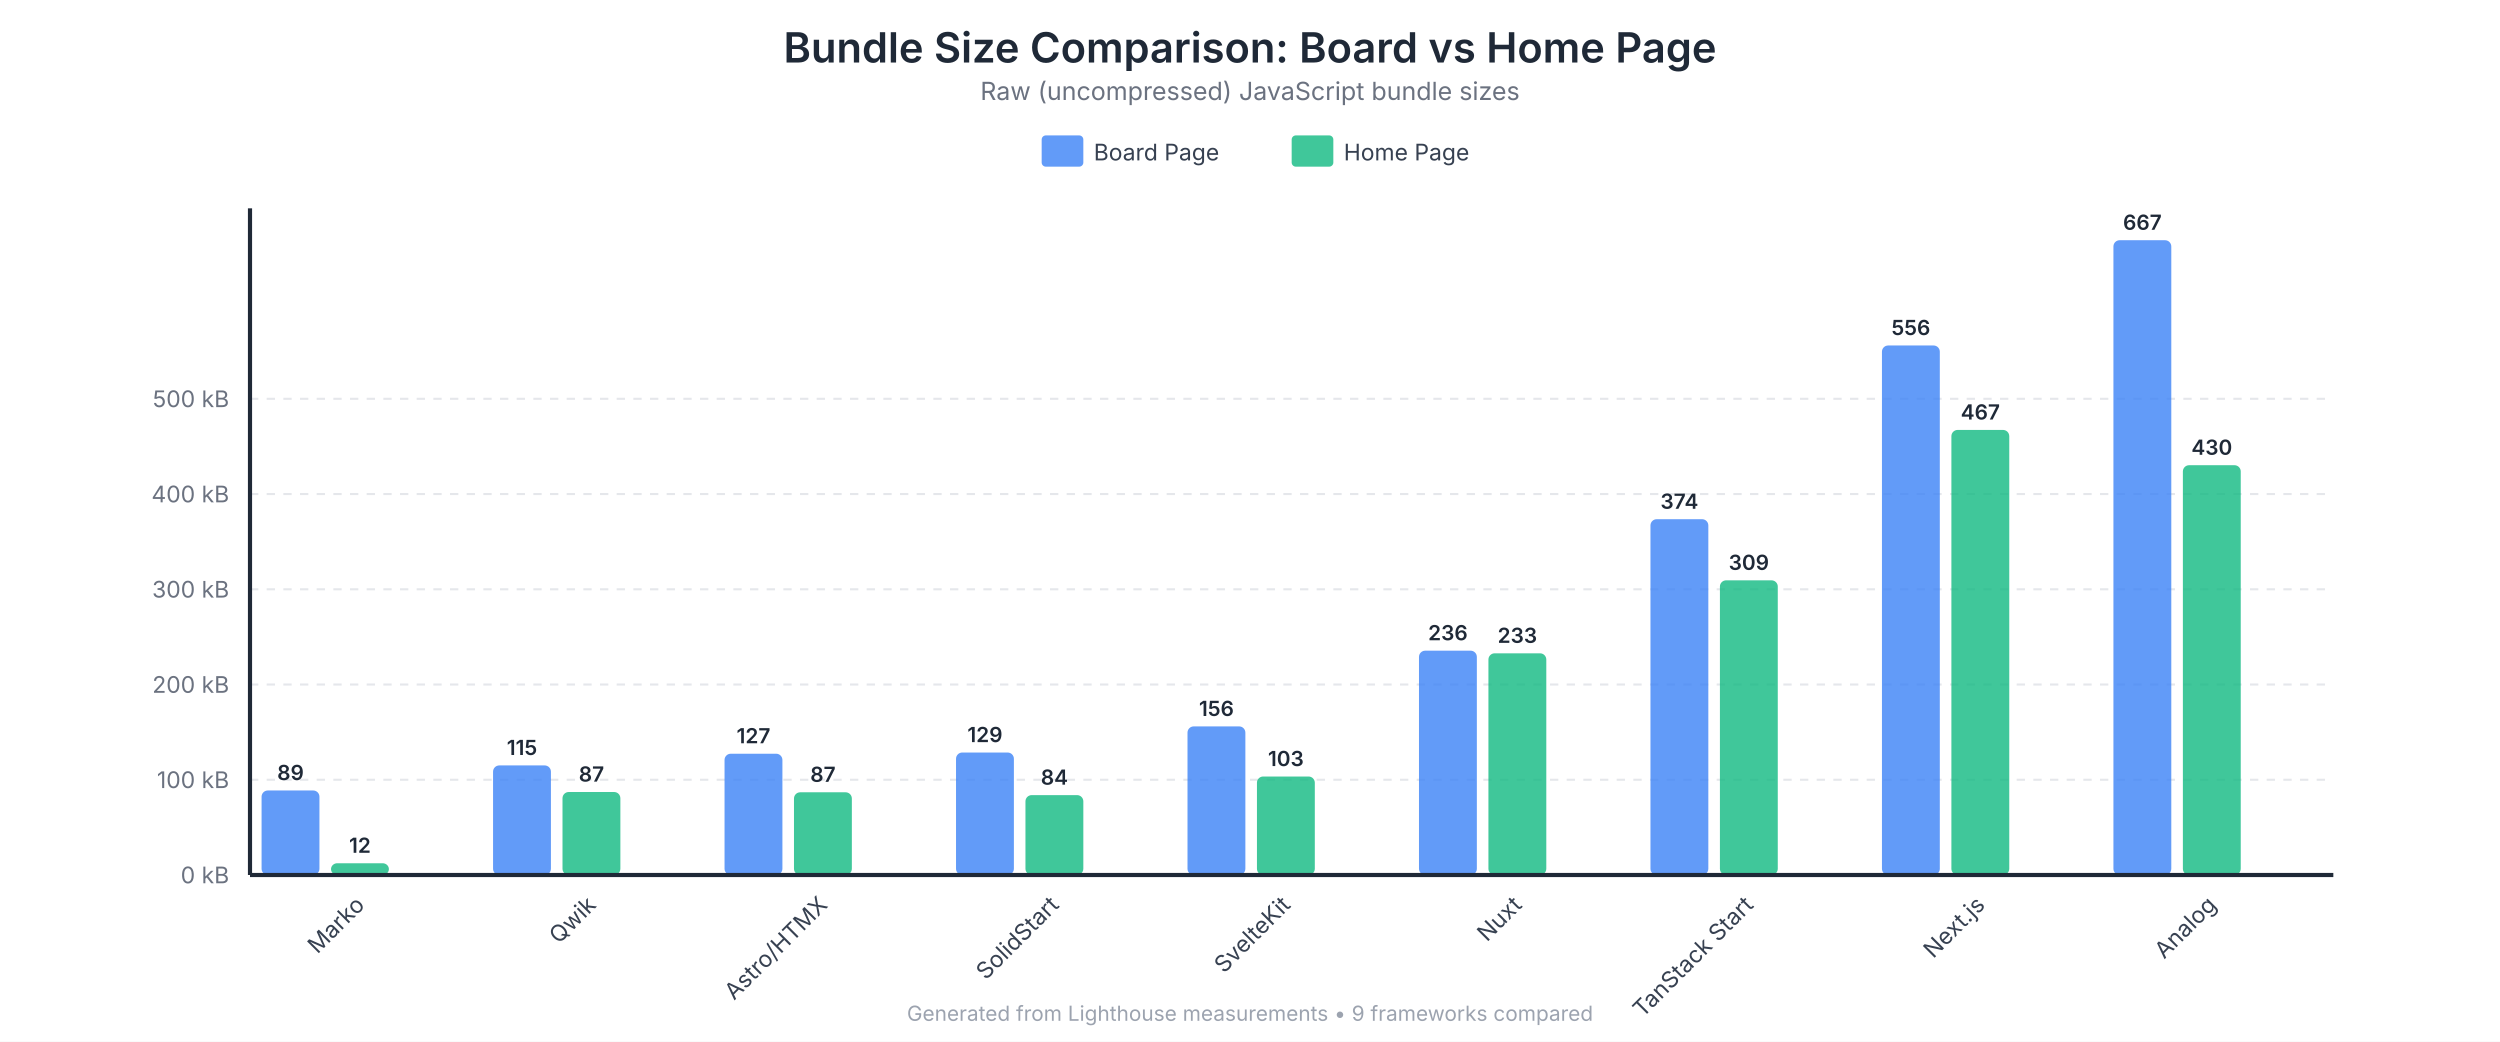
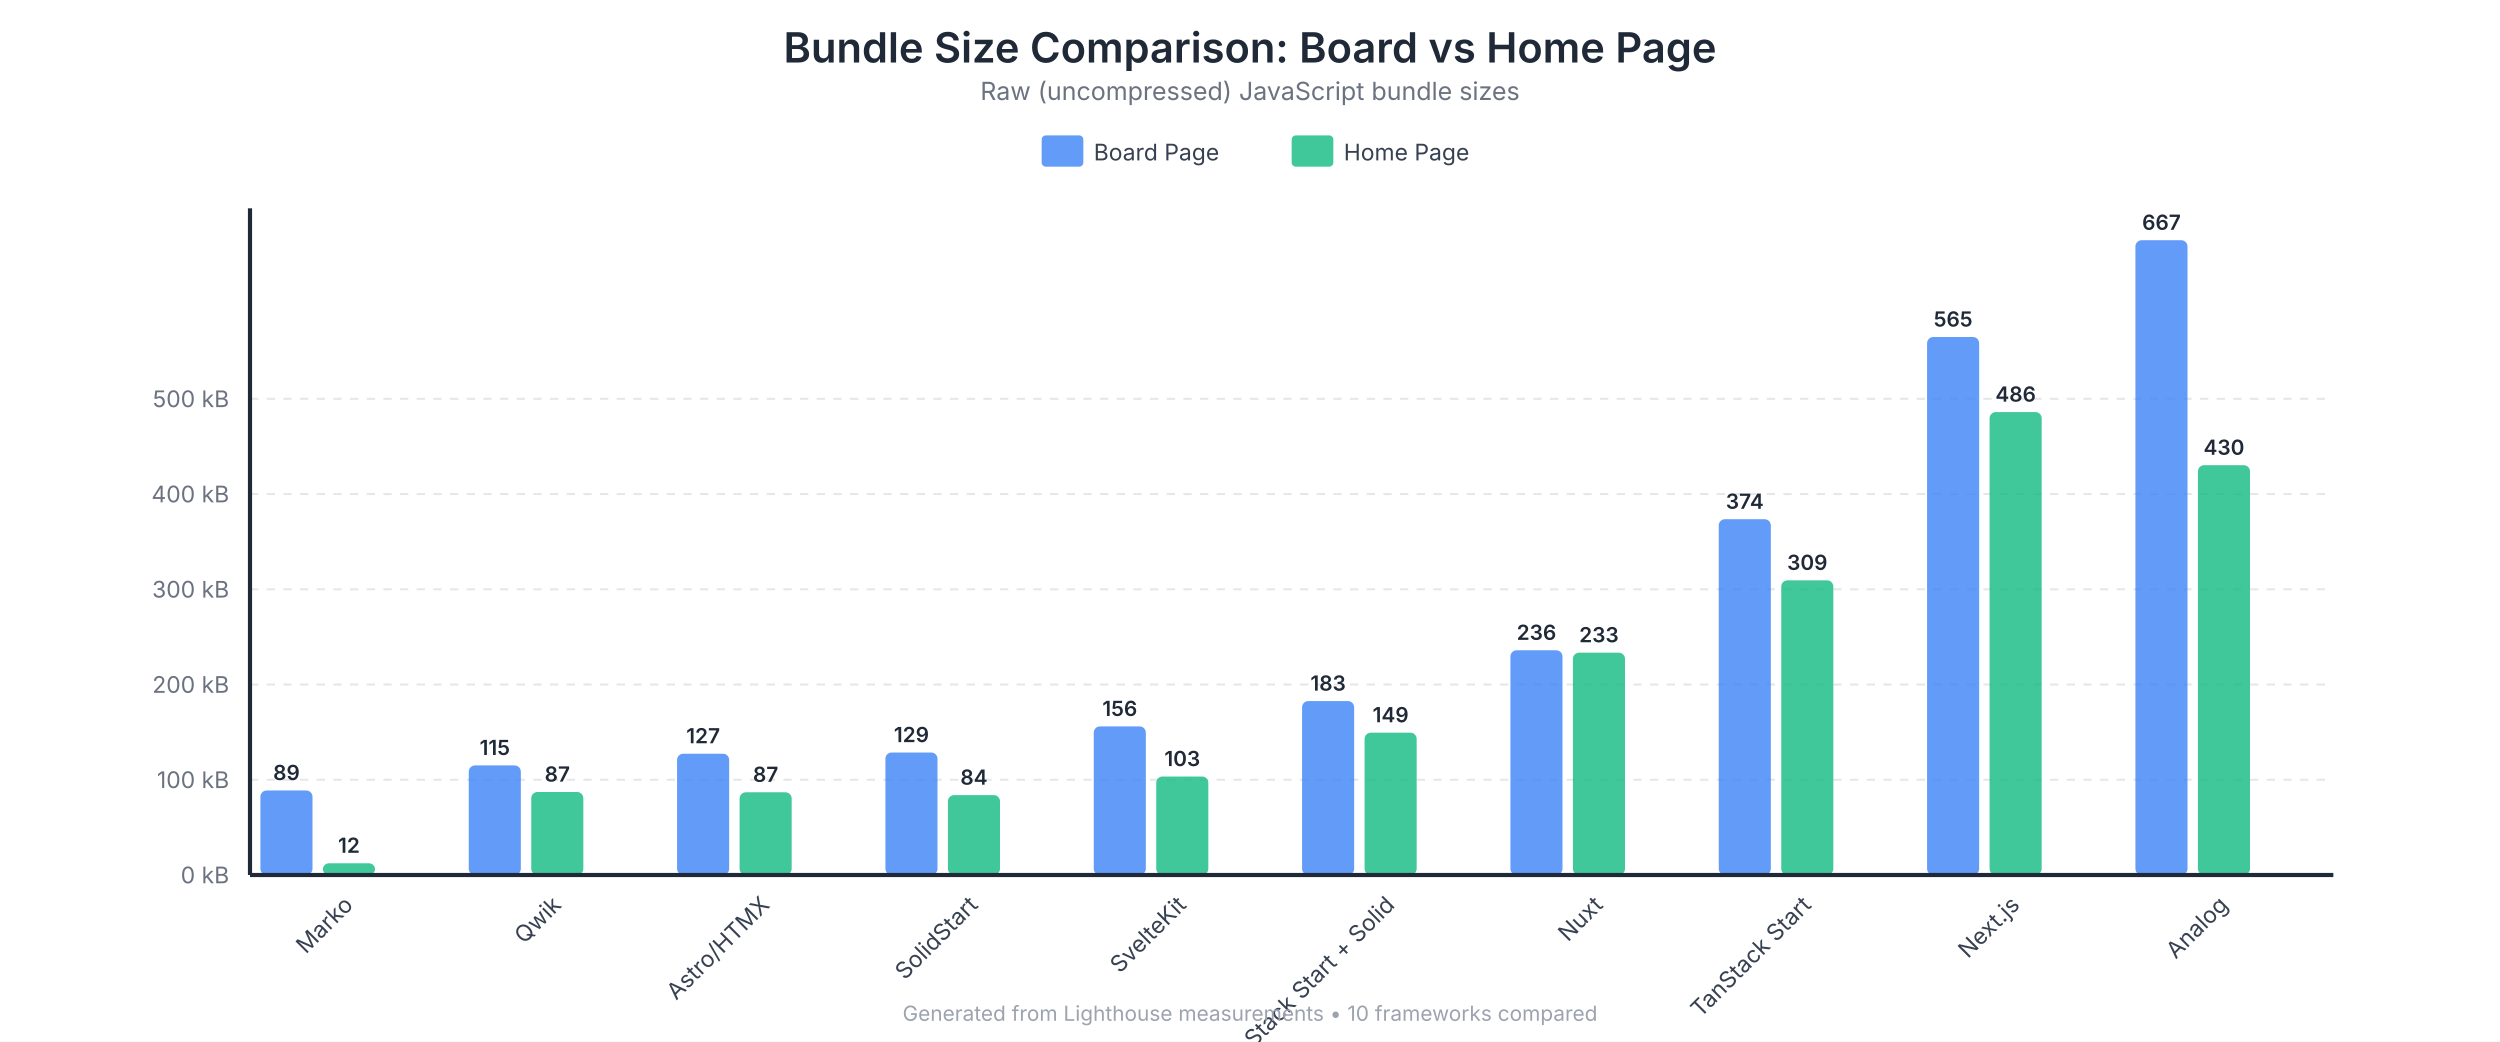
<svg xmlns="http://www.w3.org/2000/svg" viewBox="0 0 1200 500" font-family="system-ui, -apple-system, sans-serif">
  <rect width="1200" height="500" fill="#ffffff" />
  <text x="600.0" y="30" text-anchor="middle" font-size="20" font-weight="600" fill="#1f2937">
    Bundle Size Comparison: Board vs Home Page
  </text>
  <text x="600.0" y="48" text-anchor="middle" font-size="12" fill="#6b7280">
    Raw (uncompressed) JavaScript bundle sizes
  </text>
  <g transform="translate(120, 100)">
    <line x1="0" y1="320.0" x2="1000" y2="320.0" stroke="#e5e7eb" stroke-width="1" stroke-dasharray="4,4" />
    <text x="-10" y="320.0" text-anchor="end" dominant-baseline="middle" font-size="11" fill="#6b7280">0 kB</text>
    <line x1="0" y1="274.286" x2="1000" y2="274.286" stroke="#e5e7eb" stroke-width="1" stroke-dasharray="4,4" />
    <text x="-10" y="274.286" text-anchor="end" dominant-baseline="middle" font-size="11" fill="#6b7280">100 kB</text>
    <line x1="0" y1="228.571" x2="1000" y2="228.571" stroke="#e5e7eb" stroke-width="1" stroke-dasharray="4,4" />
    <text x="-10" y="228.571" text-anchor="end" dominant-baseline="middle" font-size="11" fill="#6b7280">200 kB</text>
    <line x1="0" y1="182.857" x2="1000" y2="182.857" stroke="#e5e7eb" stroke-width="1" stroke-dasharray="4,4" />
    <text x="-10" y="182.857" text-anchor="end" dominant-baseline="middle" font-size="11" fill="#6b7280">300 kB</text>
    <line x1="0" y1="137.143" x2="1000" y2="137.143" stroke="#e5e7eb" stroke-width="1" stroke-dasharray="4,4" />
    <text x="-10" y="137.143" text-anchor="end" dominant-baseline="middle" font-size="11" fill="#6b7280">400 kB</text>
    <line x1="0" y1="91.429" x2="1000" y2="91.429" stroke="#e5e7eb" stroke-width="1" stroke-dasharray="4,4" />
    <text x="-10" y="91.429" text-anchor="end" dominant-baseline="middle" font-size="11" fill="#6b7280">500 kB</text>
-     <rect x="5.556" y="279.43" width="27.778" height="40.57" fill="#3b82f6" opacity="0.8" rx="3" />
-     <text x="19.444" y="274.43" text-anchor="middle" font-size="10" font-weight="600" fill="#1f2937">89</text>
-     <rect x="38.889" y="314.353" width="27.778" height="5.647" fill="#10b981" opacity="0.8" rx="3" />
-     <text x="52.778" y="309.353" text-anchor="middle" font-size="10" font-weight="600" fill="#1f2937">12</text>
-     <text x="55.556" y="335" text-anchor="end" font-size="11" fill="#374151" transform="rotate(-45, 55.55556, 335)">Marko</text>
-     <rect x="116.667" y="267.403" width="27.778" height="52.597" fill="#3b82f6" opacity="0.8" rx="3" />
-     <text x="130.556" y="262.403" text-anchor="middle" font-size="10" font-weight="600" fill="#1f2937">115</text>
-     <rect x="150.0" y="280.162" width="27.778" height="39.838" fill="#10b981" opacity="0.8" rx="3" />
-     <text x="163.889" y="275.162" text-anchor="middle" font-size="10" font-weight="600" fill="#1f2937">87</text>
-     <text x="166.667" y="335" text-anchor="end" font-size="11" fill="#374151" transform="rotate(-45, 166.6667, 335)">Qwik</text>
-     <rect x="227.778" y="261.783" width="27.778" height="58.217" fill="#3b82f6" opacity="0.8" rx="3" />
-     <text x="241.667" y="256.783" text-anchor="middle" font-size="10" font-weight="600" fill="#1f2937">127</text>
-     <rect x="261.111" y="280.297" width="27.778" height="39.703" fill="#10b981" opacity="0.8" rx="3" />
-     <text x="275.0" y="275.297" text-anchor="middle" font-size="10" font-weight="600" fill="#1f2937">87</text>
-     <text x="277.778" y="335" text-anchor="end" font-size="11" fill="#374151" transform="rotate(-45, 277.7778, 335)">Astro/HTMX</text>
-     <rect x="338.889" y="261.209" width="27.778" height="58.791" fill="#3b82f6" opacity="0.8" rx="3" />
-     <text x="352.778" y="256.209" text-anchor="middle" font-size="10" font-weight="600" fill="#1f2937">129</text>
-     <rect x="372.222" y="281.652" width="27.778" height="38.348" fill="#10b981" opacity="0.8" rx="3" />
-     <text x="386.111" y="276.652" text-anchor="middle" font-size="10" font-weight="600" fill="#1f2937">84</text>
-     <text x="388.889" y="335" text-anchor="end" font-size="11" fill="#374151" transform="rotate(-45, 388.8889, 335)">SolidStart</text>
-     <rect x="450.0" y="248.667" width="27.778" height="71.333" fill="#3b82f6" opacity="0.8" rx="3" />
-     <text x="463.889" y="243.667" text-anchor="middle" font-size="10" font-weight="600" fill="#1f2937">156</text>
-     <rect x="483.333" y="272.721" width="27.778" height="47.279" fill="#10b981" opacity="0.8" rx="3" />
-     <text x="497.222" y="267.721" text-anchor="middle" font-size="10" font-weight="600" fill="#1f2937">103</text>
-     <text x="500.0" y="335" text-anchor="end" font-size="11" fill="#374151" transform="rotate(-45, 500.0, 335)">SvelteKit</text>
-     <rect x="561.111" y="212.322" width="27.778" height="107.678" fill="#3b82f6" opacity="0.8" rx="3" />
-     <text x="575.0" y="207.322" text-anchor="middle" font-size="10" font-weight="600" fill="#1f2937">236</text>
-     <rect x="594.444" y="213.586" width="27.778" height="106.414" fill="#10b981" opacity="0.8" rx="3" />
-     <text x="608.333" y="208.586" text-anchor="middle" font-size="10" font-weight="600" fill="#1f2937">233</text>
-     <text x="611.111" y="335" text-anchor="end" font-size="11" fill="#374151" transform="rotate(-45, 611.1111, 335)">Nuxt</text>
-     <rect x="672.222" y="149.213" width="27.778" height="170.787" fill="#3b82f6" opacity="0.8" rx="3" />
-     <text x="686.111" y="144.213" text-anchor="middle" font-size="10" font-weight="600" fill="#1f2937">374</text>
-     <rect x="705.556" y="178.556" width="27.778" height="141.444" fill="#10b981" opacity="0.8" rx="3" />
-     <text x="719.444" y="173.556" text-anchor="middle" font-size="10" font-weight="600" fill="#1f2937">309</text>
-     <text x="722.222" y="335" text-anchor="end" font-size="11" fill="#374151" transform="rotate(-45, 722.2222, 335)">TanStack Start</text>
-     <rect x="783.333" y="65.829" width="27.778" height="254.171" fill="#3b82f6" opacity="0.8" rx="3" />
-     <text x="797.222" y="60.829" text-anchor="middle" font-size="10" font-weight="600" fill="#1f2937">556</text>
-     <rect x="816.667" y="106.366" width="27.778" height="213.634" fill="#10b981" opacity="0.8" rx="3" />
-     <text x="830.556" y="101.366" text-anchor="middle" font-size="10" font-weight="600" fill="#1f2937">467</text>
-     <text x="833.333" y="335" text-anchor="end" font-size="11" fill="#374151" transform="rotate(-45, 833.3333, 335)">Next.js</text>
-     <rect x="894.444" y="15.304" width="27.778" height="304.696" fill="#3b82f6" opacity="0.8" rx="3" />
-     <text x="908.333" y="10.304" text-anchor="middle" font-size="10" font-weight="600" fill="#1f2937">667</text>
-     <rect x="927.778" y="123.3" width="27.778" height="196.7" fill="#10b981" opacity="0.8" rx="3" />
-     <text x="941.667" y="118.3" text-anchor="middle" font-size="10" font-weight="600" fill="#1f2937">430</text>
-     <text x="944.444" y="335" text-anchor="end" font-size="11" fill="#374151" transform="rotate(-45, 944.4444, 335)">Analog</text>
+     <rect x="5.0" y="279.43" width="25.0" height="40.57" fill="#3b82f6" opacity="0.8" rx="3" />
+     <text x="17.5" y="274.43" text-anchor="middle" font-size="10" font-weight="600" fill="#1f2937">89</text>
+     <rect x="35.0" y="314.353" width="25.0" height="5.647" fill="#10b981" opacity="0.8" rx="3" />
+     <text x="47.5" y="309.353" text-anchor="middle" font-size="10" font-weight="600" fill="#1f2937">12</text>
+     <text x="50.0" y="335" text-anchor="end" font-size="11" fill="#374151" transform="rotate(-45, 50.0, 335)">Marko</text>
+     <rect x="105.0" y="267.403" width="25.0" height="52.597" fill="#3b82f6" opacity="0.8" rx="3" />
+     <text x="117.5" y="262.403" text-anchor="middle" font-size="10" font-weight="600" fill="#1f2937">115</text>
+     <rect x="135.0" y="280.162" width="25.0" height="39.838" fill="#10b981" opacity="0.8" rx="3" />
+     <text x="147.5" y="275.162" text-anchor="middle" font-size="10" font-weight="600" fill="#1f2937">87</text>
+     <text x="150.0" y="335" text-anchor="end" font-size="11" fill="#374151" transform="rotate(-45, 150.0, 335)">Qwik</text>
+     <rect x="205.0" y="261.783" width="25.0" height="58.217" fill="#3b82f6" opacity="0.8" rx="3" />
+     <text x="217.5" y="256.783" text-anchor="middle" font-size="10" font-weight="600" fill="#1f2937">127</text>
+     <rect x="235.0" y="280.297" width="25.0" height="39.703" fill="#10b981" opacity="0.8" rx="3" />
+     <text x="247.5" y="275.297" text-anchor="middle" font-size="10" font-weight="600" fill="#1f2937">87</text>
+     <text x="250.0" y="335" text-anchor="end" font-size="11" fill="#374151" transform="rotate(-45, 250.0, 335)">Astro/HTMX</text>
+     <rect x="305.0" y="261.209" width="25.0" height="58.791" fill="#3b82f6" opacity="0.8" rx="3" />
+     <text x="317.5" y="256.209" text-anchor="middle" font-size="10" font-weight="600" fill="#1f2937">129</text>
+     <rect x="335.0" y="281.652" width="25.0" height="38.348" fill="#10b981" opacity="0.8" rx="3" />
+     <text x="347.5" y="276.652" text-anchor="middle" font-size="10" font-weight="600" fill="#1f2937">84</text>
+     <text x="350.0" y="335" text-anchor="end" font-size="11" fill="#374151" transform="rotate(-45, 350.0, 335)">SolidStart</text>
+     <rect x="405.0" y="248.667" width="25.0" height="71.333" fill="#3b82f6" opacity="0.8" rx="3" />
+     <text x="417.5" y="243.667" text-anchor="middle" font-size="10" font-weight="600" fill="#1f2937">156</text>
+     <rect x="435.0" y="272.721" width="25.0" height="47.279" fill="#10b981" opacity="0.8" rx="3" />
+     <text x="447.5" y="267.721" text-anchor="middle" font-size="10" font-weight="600" fill="#1f2937">103</text>
+     <text x="450.0" y="335" text-anchor="end" font-size="11" fill="#374151" transform="rotate(-45, 450.0, 335)">SvelteKit</text>
+     <rect x="505.0" y="236.508" width="25.0" height="83.492" fill="#3b82f6" opacity="0.8" rx="3" />
+     <text x="517.5" y="231.508" text-anchor="middle" font-size="10" font-weight="600" fill="#1f2937">183</text>
+     <rect x="535.0" y="251.684" width="25.0" height="68.316" fill="#10b981" opacity="0.8" rx="3" />
+     <text x="547.5" y="246.684" text-anchor="middle" font-size="10" font-weight="600" fill="#1f2937">149</text>
+     <text x="550.0" y="335" text-anchor="end" font-size="11" fill="#374151" transform="rotate(-45, 550.0, 335)">TanStack Start + Solid</text>
+     <rect x="605.0" y="212.142" width="25.0" height="107.858" fill="#3b82f6" opacity="0.8" rx="3" />
+     <text x="617.5" y="207.142" text-anchor="middle" font-size="10" font-weight="600" fill="#1f2937">236</text>
+     <rect x="635.0" y="213.285" width="25.0" height="106.715" fill="#10b981" opacity="0.8" rx="3" />
+     <text x="647.5" y="208.285" text-anchor="middle" font-size="10" font-weight="600" fill="#1f2937">233</text>
+     <text x="650.0" y="335" text-anchor="end" font-size="11" fill="#374151" transform="rotate(-45, 650.0, 335)">Nuxt</text>
+     <rect x="705.0" y="149.213" width="25.0" height="170.787" fill="#3b82f6" opacity="0.8" rx="3" />
+     <text x="717.5" y="144.213" text-anchor="middle" font-size="10" font-weight="600" fill="#1f2937">374</text>
+     <rect x="735.0" y="178.556" width="25.0" height="141.444" fill="#10b981" opacity="0.8" rx="3" />
+     <text x="747.5" y="173.556" text-anchor="middle" font-size="10" font-weight="600" fill="#1f2937">309</text>
+     <text x="750.0" y="335" text-anchor="end" font-size="11" fill="#374151" transform="rotate(-45, 750.0, 335)">TanStack Start</text>
+     <rect x="805.0" y="61.758" width="25.0" height="258.242" fill="#3b82f6" opacity="0.8" rx="3" />
+     <text x="817.5" y="56.758" text-anchor="middle" font-size="10" font-weight="600" fill="#1f2937">565</text>
+     <rect x="835.0" y="97.787" width="25.0" height="222.213" fill="#10b981" opacity="0.8" rx="3" />
+     <text x="847.5" y="92.787" text-anchor="middle" font-size="10" font-weight="600" fill="#1f2937">486</text>
+     <text x="850.0" y="335" text-anchor="end" font-size="11" fill="#374151" transform="rotate(-45, 850.0, 335)">Next.js</text>
+     <rect x="905.0" y="15.304" width="25.0" height="304.696" fill="#3b82f6" opacity="0.8" rx="3" />
+     <text x="917.5" y="10.304" text-anchor="middle" font-size="10" font-weight="600" fill="#1f2937">667</text>
+     <rect x="935.0" y="123.3" width="25.0" height="196.7" fill="#10b981" opacity="0.8" rx="3" />
+     <text x="947.5" y="118.3" text-anchor="middle" font-size="10" font-weight="600" fill="#1f2937">430</text>
+     <text x="950.0" y="335" text-anchor="end" font-size="11" fill="#374151" transform="rotate(-45, 950.0, 335)">Analog</text>
    <line x1="0" y1="320" x2="1000" y2="320" stroke="#1f2937" stroke-width="2" />
    <line x1="0" y1="0" x2="0" y2="320" stroke="#1f2937" stroke-width="2" />
  </g>
  <rect x="500.0" y="65" width="20" height="15" fill="#3b82f6" opacity="0.8" rx="2" />
  <text x="525.0" y="77" font-size="11" fill="#374151">Board Page</text>
  <rect x="620.0" y="65" width="20" height="15" fill="#10b981" opacity="0.8" rx="2" />
  <text x="645.0" y="77" font-size="11" fill="#374151">Home Page</text>
  <text x="600.0" y="490" text-anchor="middle" font-size="10" fill="#9ca3af">
-     Generated from Lighthouse measurements • 9 frameworks compared
+     Generated from Lighthouse measurements • 10 frameworks compared
  </text>
</svg>
